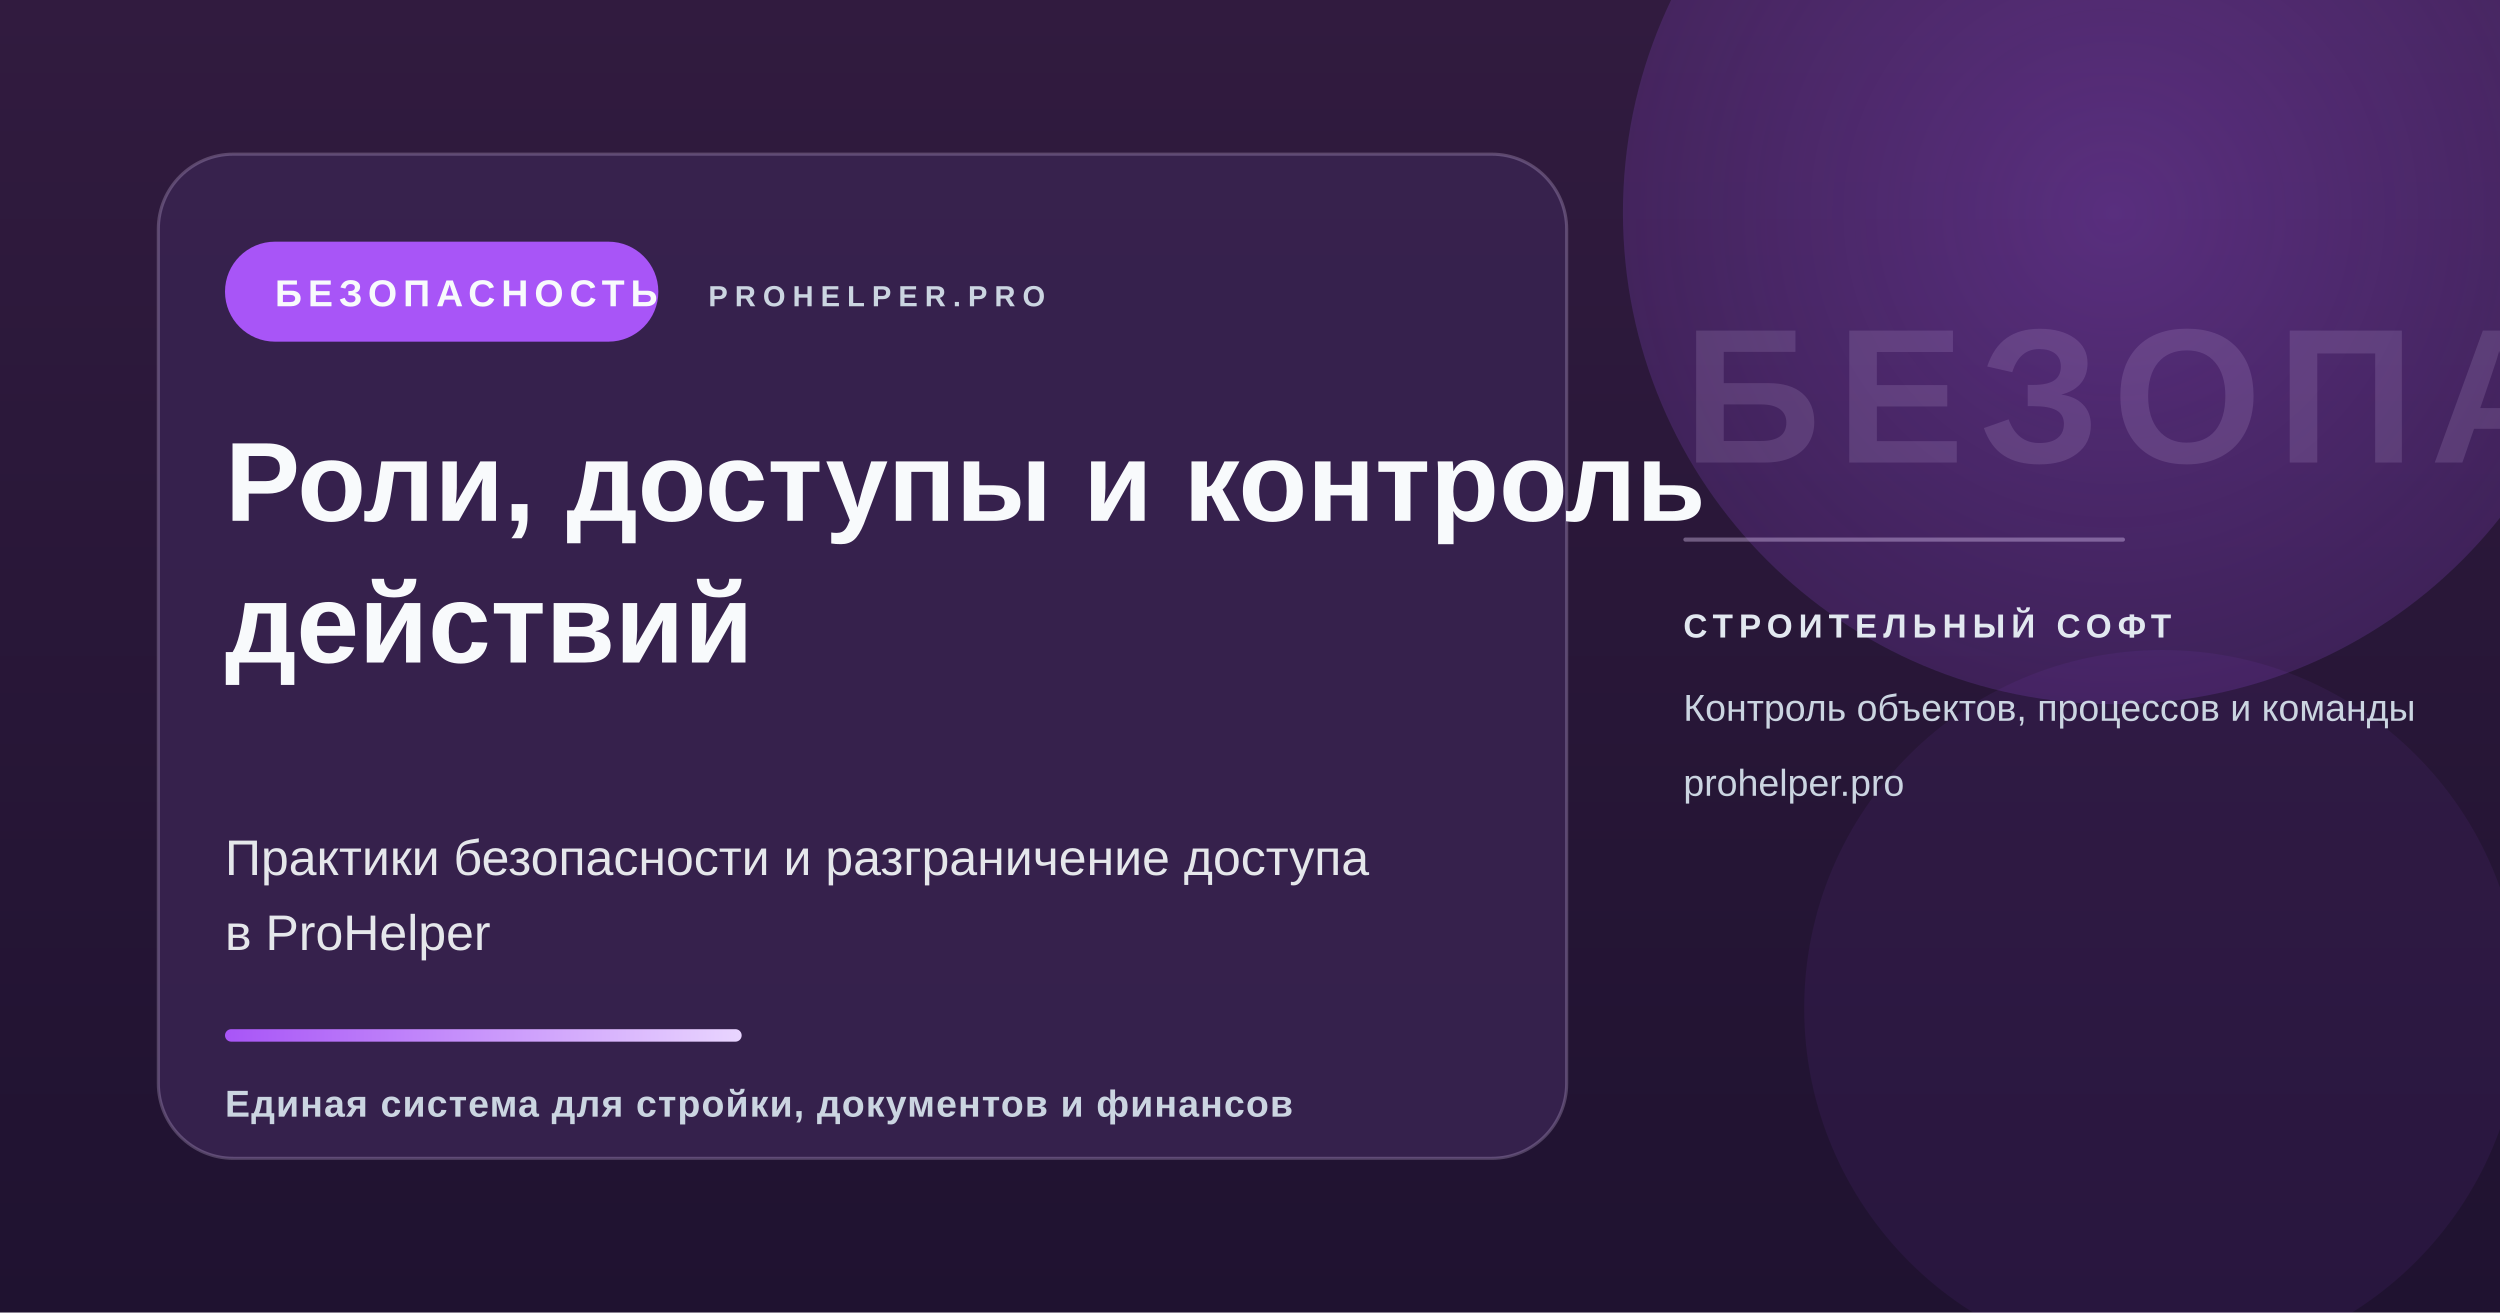
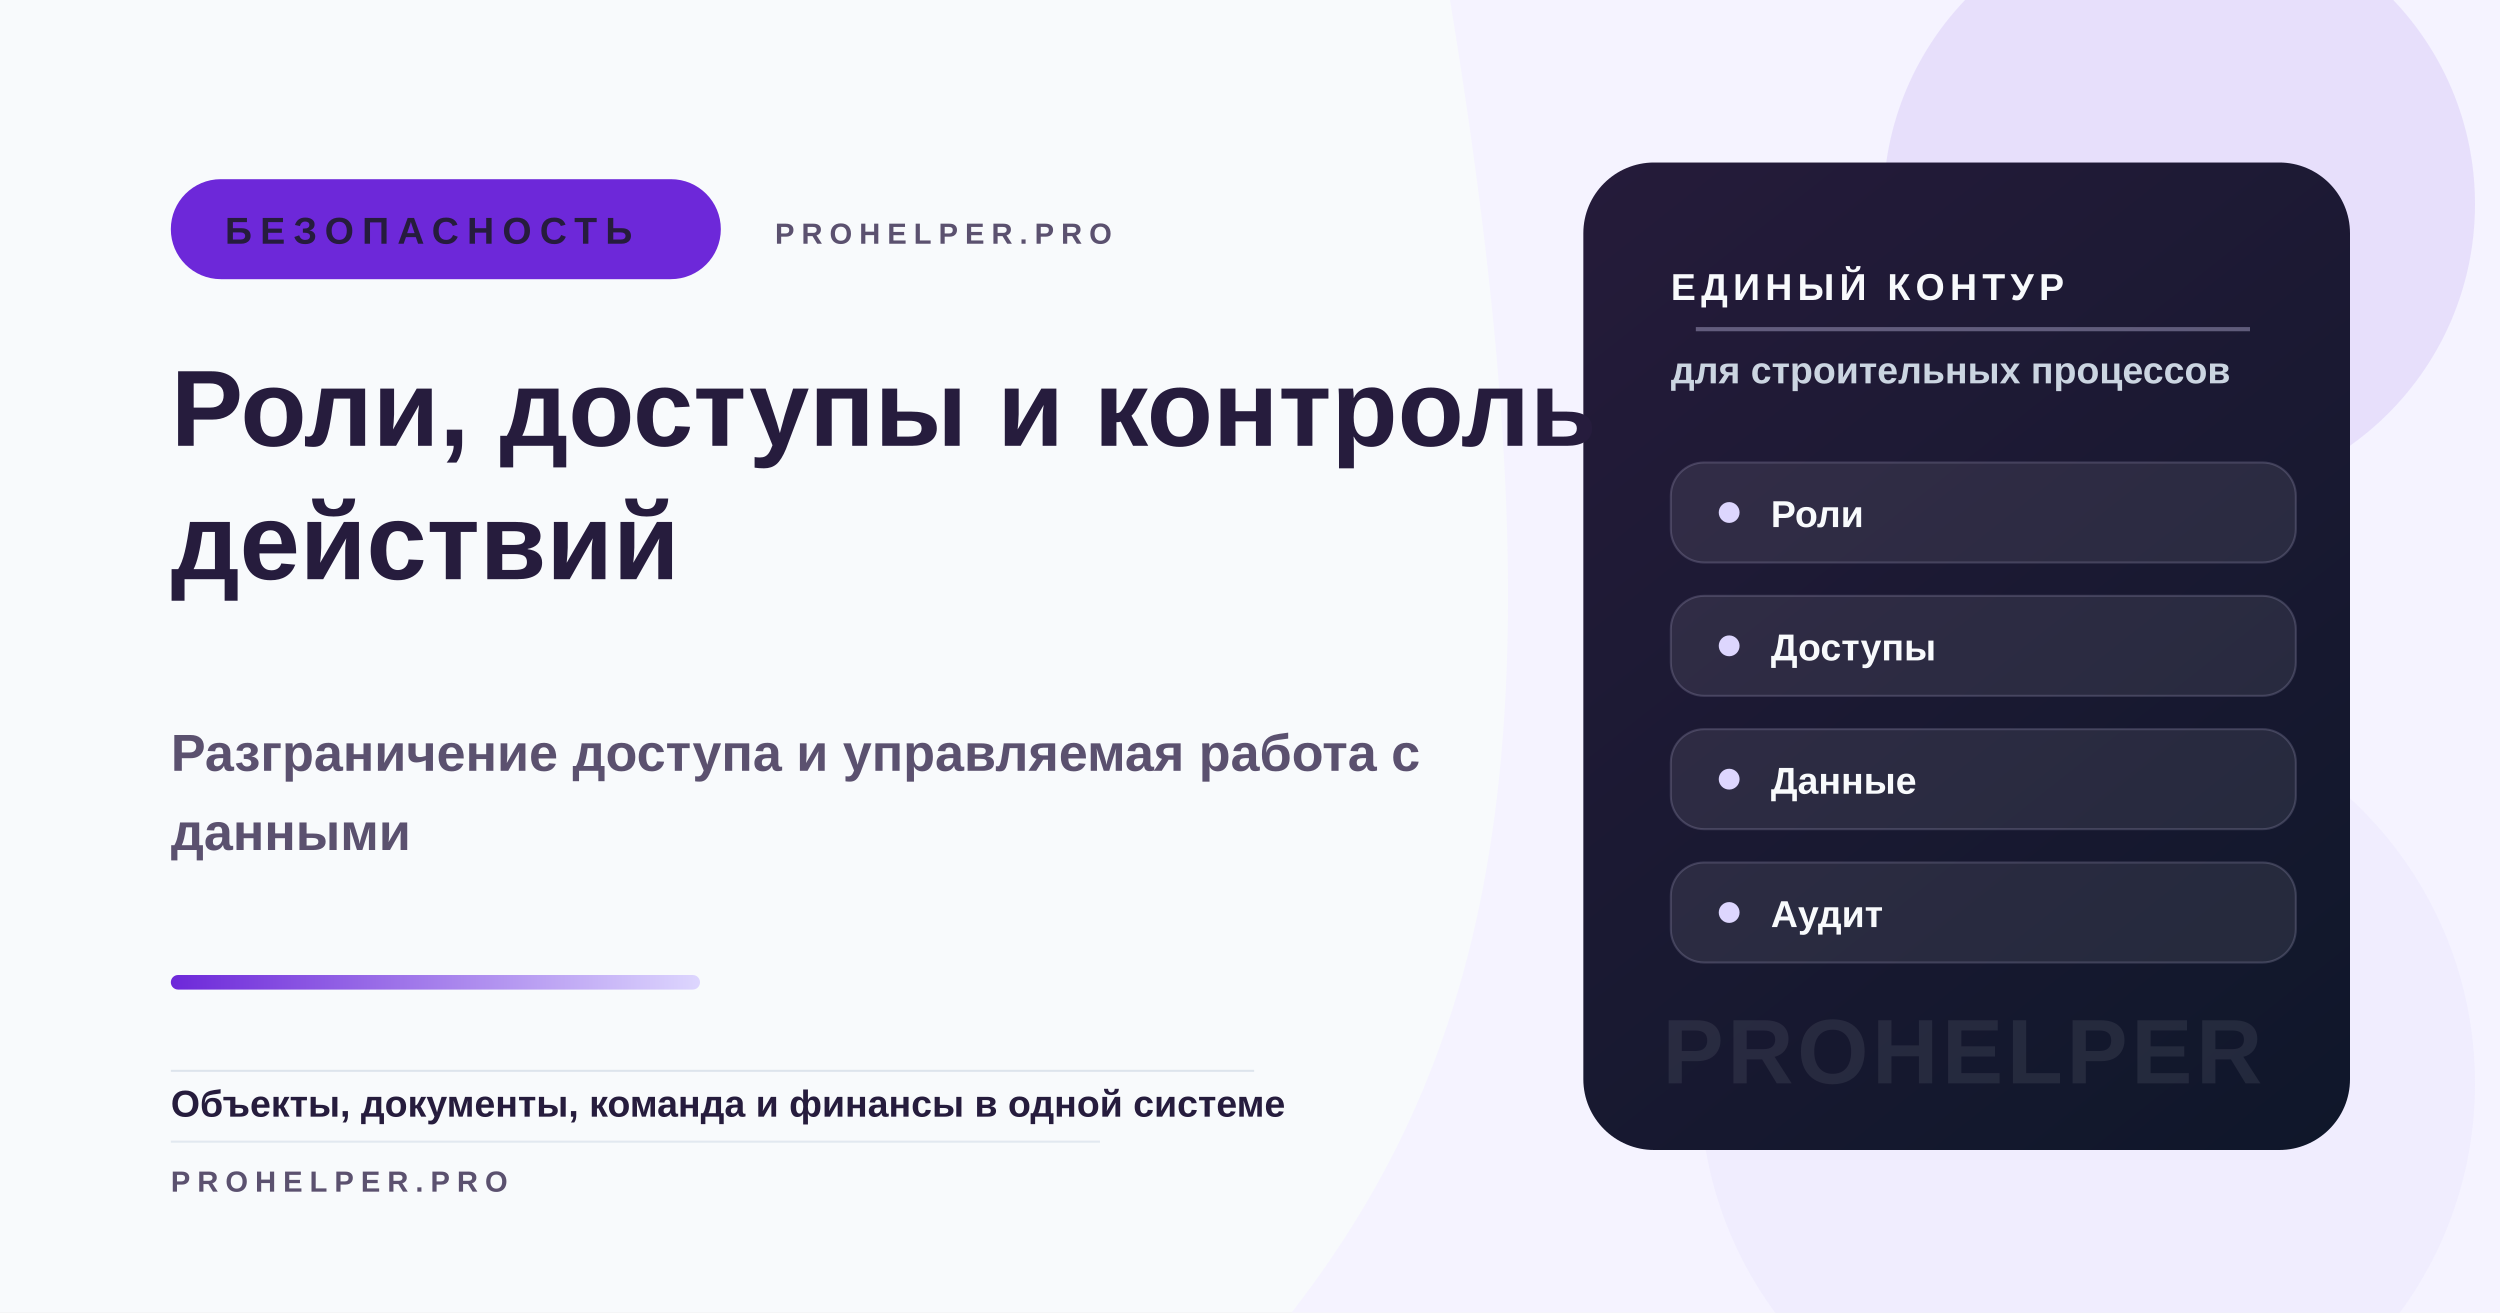
<svg xmlns="http://www.w3.org/2000/svg" width="1200" height="630" viewBox="0 0 1200 630" fill="none">
  <defs>
-     <linearGradient id="bg-security" x1="600" y1="0" x2="600" y2="630" gradientUnits="userSpaceOnUse">
-       <stop stop-color="#311B3F" />
-       <stop offset="1" stop-color="#1F1230" />
+     <linearGradient id="panel-security" x1="760" y1="82" x2="1128" y2="548" gradientUnits="userSpaceOnUse">
+       <stop stop-color="#251B3A" />
+       <stop offset="1" stop-color="#0F172A" />
    </linearGradient>
-     <radialGradient id="glow-security" cx="0" cy="0" r="1" gradientUnits="userSpaceOnUse" gradientTransform="translate(1015 102) rotate(123.5) scale(472 472)">
-       <stop stop-color="#A855F7" stop-opacity="0.35" />
-       <stop offset="1" stop-color="#A855F7" stop-opacity="0" />
-     </radialGradient>
-     <linearGradient id="line-security" x1="0" y1="0" x2="1" y2="0">
-       <stop stop-color="#A855F7" />
-       <stop offset="1" stop-color="#E9D5FF" />
+     <linearGradient id="accent-security" x1="0" y1="0" x2="1" y2="0">
+       <stop stop-color="#6D28D9" />
+       <stop offset="1" stop-color="#DDD6FE" />
    </linearGradient>
    <style>
-       .eyebrow { font: 700 18px 'Segoe UI', 'Arial', sans-serif; letter-spacing: 0.16em; fill: #F8FAFC; }
-       .brand-secondary { font: 600 14px 'Segoe UI', 'Arial', sans-serif; letter-spacing: 0.24em; fill: #CBD5E1; }
-       .title { font: 700 54px 'Segoe UI', 'Arial', sans-serif; fill: #F8FAFC; }
-       .subtitle { font: 500 24px 'Segoe UI', 'Arial', sans-serif; fill: #E5E7EB; }
-       .meta { font: 600 18px 'Segoe UI', 'Arial', sans-serif; fill: #CBD5E1; letter-spacing: 0.03em; }
-       .mark { font-family: 'Segoe UI', 'Arial', sans-serif; font-weight: 800; fill: #E9D5FF; opacity: 0.14; }
-       .mark-caption { font: 700 16px 'Segoe UI', 'Arial', sans-serif; fill: #E2E8F0; letter-spacing: 0.18em; }
-       .mark-support { font: 500 18px 'Segoe UI', 'Arial', sans-serif; fill: #CBD5E1; }
+       .brand { font-family: 'Segoe UI', Arial, sans-serif; font-size: 18px; font-weight: 800; letter-spacing: 0.22em; fill: #261C3D; }
+       .domain { font-family: 'Segoe UI', Arial, sans-serif; font-size: 14px; font-weight: 700; letter-spacing: 0.24em; fill: #5B516F; }
+       .title { font-family: 'Segoe UI', Arial, sans-serif; font-size: 52px; font-weight: 800; fill: #261C3D; }
+       .subtitle { font-family: 'Segoe UI', Arial, sans-serif; font-size: 25px; font-weight: 600; fill: #5B516F; }
+       .footer { font-family: 'Segoe UI', Arial, sans-serif; font-size: 18px; font-weight: 700; fill: #261C3D; }
+       .panel-title { font-family: 'Segoe UI', Arial, sans-serif; font-size: 18px; font-weight: 800; letter-spacing: 0.14em; fill: #F8FAFC; }
+       .panel-copy { font-family: 'Segoe UI', Arial, sans-serif; font-size: 18px; font-weight: 600; fill: #CBD5E1; }
+       .capability { font-family: 'Segoe UI', Arial, sans-serif; font-size: 18px; font-weight: 700; fill: #F8FAFC; }
+       .stamp { font-family: 'Segoe UI', Arial, sans-serif; font-size: 44px; font-weight: 900; letter-spacing: 0.04em; fill: #F8FAFC; opacity: 0.08; }
    </style>
  </defs>
-   <rect width="1200" height="630" fill="url(#bg-security)" />
-   <circle cx="1015" cy="102" r="236" fill="url(#glow-security)" />
-   <circle cx="1038" cy="484" r="172" fill="#A855F7" fill-opacity="0.07" />
-   <rect x="76" y="74" width="676" height="482" rx="36" fill="#38234F" fill-opacity="0.9" stroke="#E9D5FF" stroke-opacity="0.24" stroke-width="1.5" />
-   <rect x="108" y="116" width="208" height="48" rx="24" fill="#A855F7" />
-   <text x="132" y="147" class="eyebrow">БЕЗОПАСНОСТЬ</text>
-   <text x="340" y="147" class="brand-secondary">PROHELPER.PRO</text>
-   <text x="108" y="250" class="title">Роли, доступы и контроль</text>
-   <text x="108" y="318" class="title">действий</text>
-   <text x="108" y="420" class="subtitle">Практики безопасности и разграничение доступа</text>
-   <text x="108" y="456" class="subtitle">в ProHelper</text>
-   <rect x="108" y="494" width="248" height="6" rx="3" fill="url(#line-security)" />
-   <text x="108" y="536" class="meta">Единая система для стройки, документов и финансов</text>
-   <text x="808" y="222" class="mark" font-size="92" letter-spacing="0.08em">БЕЗОПАСНОСТЬ</text>
-   <rect x="808" y="258" width="212" height="2" rx="1" fill="#E9D5FF" fill-opacity="0.36" />
-   <text x="808" y="306" class="mark-caption">СТРОИТЕЛЬНЫЙ СОФТ</text>
-   <text x="808" y="346" class="mark-support">Контроль объектов, процессов и команды</text>
-   <text x="808" y="382" class="mark-support">prohelper.pro</text>
+   <rect width="1200" height="630" fill="#F8FAFC" />
+   <path d="M696 0H1200V630H620C724 496 751 334 696 0Z" fill="#F5F3FF" />
+   <path d="M82 514H602" stroke="#CBD5E1" stroke-width="1" stroke-opacity="0.6" />
+   <path d="M82 548H528" stroke="#E2E8F0" stroke-width="1" />
+   <circle cx="1046" cy="98" r="142" fill="#6D28D9" fill-opacity="0.10" />
+   <circle cx="1002" cy="520" r="186" fill="#DDD6FE" fill-opacity="0.18" />
+   <rect x="760" y="78" width="368" height="474" rx="34" fill="url(#panel-security)" />
+   <path d="M814 158H1080" stroke="#DDD6FE" stroke-width="2" stroke-opacity="0.35" />
+   <text x="802" y="144" class="panel-title">ЕДИНЫЙ КОНТУР</text>
+   <text x="802" y="184" class="panel-copy">для строительных процессов</text>
+   <g>
+     <rect x="802" y="222" width="300" height="48" rx="16" fill="#FFFFFF" fill-opacity="0.08" stroke="#DDD6FE" stroke-opacity="0.18" />
+     <circle cx="830" cy="246" r="5" fill="#DDD6FE" />
+     <text x="850" y="253" class="capability">Роли</text>
+   </g>
+   <g>
+     <rect x="802" y="286" width="300" height="48" rx="16" fill="#FFFFFF" fill-opacity="0.08" stroke="#DDD6FE" stroke-opacity="0.18" />
+     <circle cx="830" cy="310" r="5" fill="#DDD6FE" />
+     <text x="850" y="317" class="capability">Доступы</text>
+   </g>
+   <g>
+     <rect x="802" y="350" width="300" height="48" rx="16" fill="#FFFFFF" fill-opacity="0.08" stroke="#DDD6FE" stroke-opacity="0.18" />
+     <circle cx="830" cy="374" r="5" fill="#DDD6FE" />
+     <text x="850" y="381" class="capability">Данные</text>
+   </g>
+   <g>
+     <rect x="802" y="414" width="300" height="48" rx="16" fill="#FFFFFF" fill-opacity="0.08" stroke="#DDD6FE" stroke-opacity="0.18" />
+     <circle cx="830" cy="438" r="5" fill="#DDD6FE" />
+     <text x="850" y="445" class="capability">Аудит</text>
+   </g>
+   <text x="798" y="520" class="stamp">PROHELPER</text>
+   <rect x="82" y="86" width="264" height="48" rx="24" fill="#6D28D9" />
+   <text x="108" y="117" class="brand" fill="#FFFFFF">БЕЗОПАСНОСТЬ</text>
+   <text x="372" y="117" class="domain">PROHELPER.PRO</text>
+   <text x="82" y="214" class="title">Роли, доступы и контроль</text>
+   <text x="82" y="278" class="title">действий</text>
+   <text x="82" y="370" class="subtitle">Разграничение доступа и управляемая работа с</text>
+   <text x="82" y="408" class="subtitle">данными</text>
+   <rect x="82" y="468" width="254" height="7" rx="3.5" fill="url(#accent-security)" />
+   <text x="82" y="536" class="footer">Объекты, документы, команда и финансы в одной системе</text>
+   <text x="82" y="572" class="domain">PROHELPER.PRO</text>
</svg>
